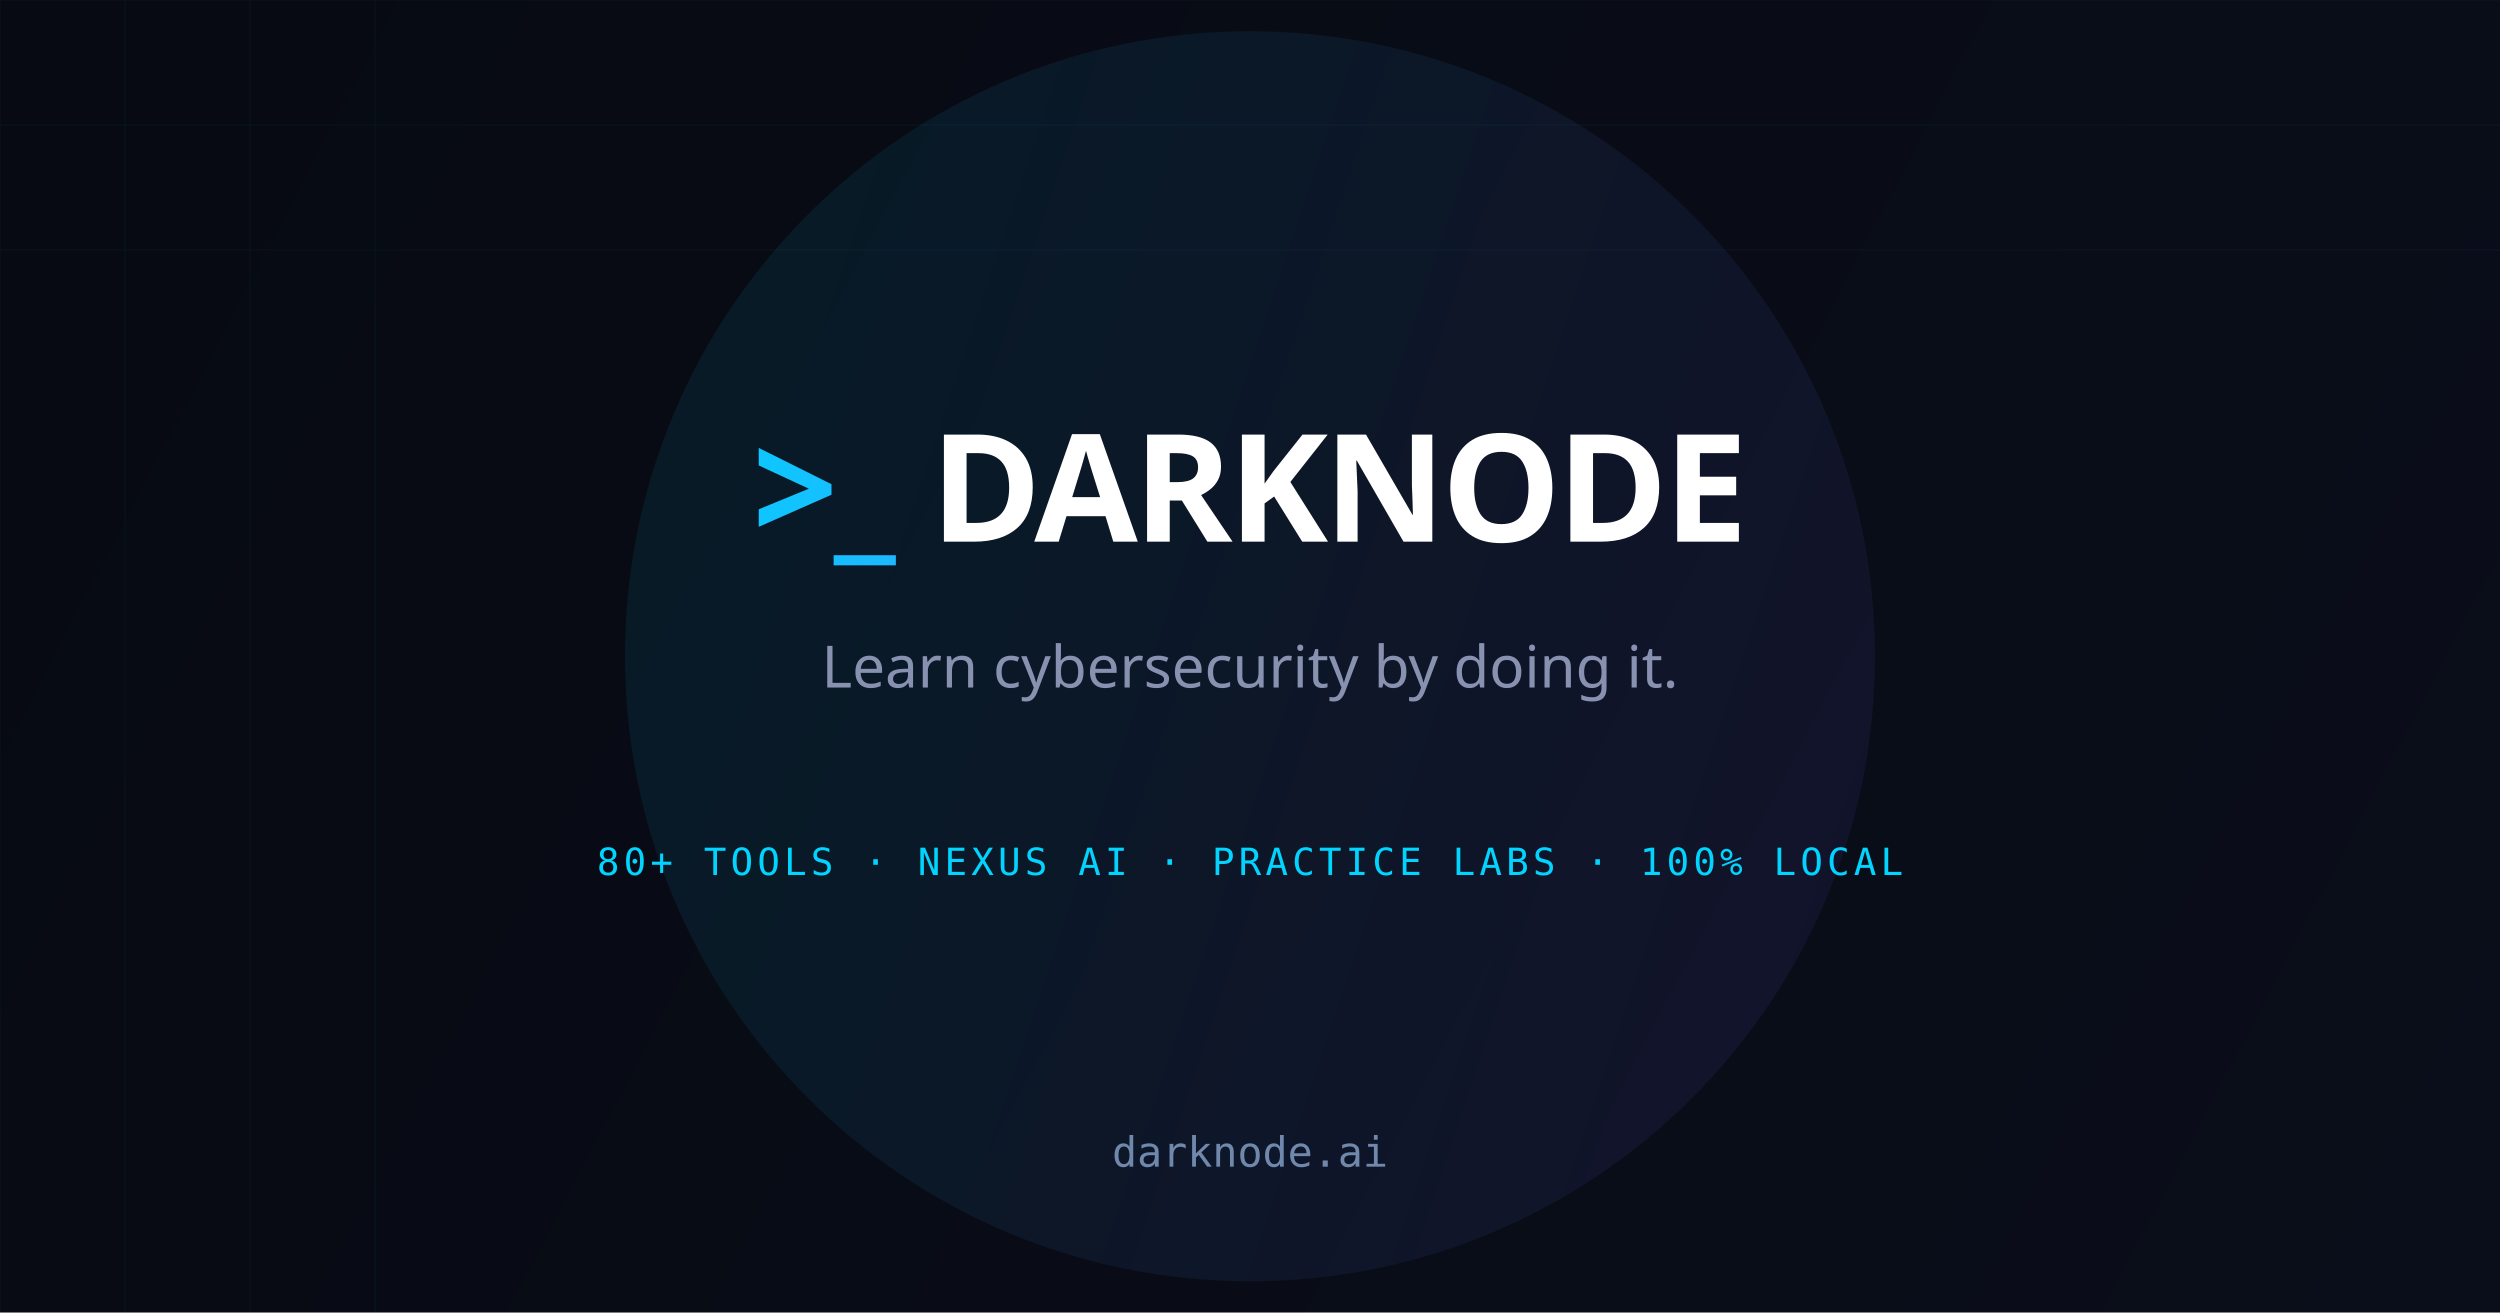
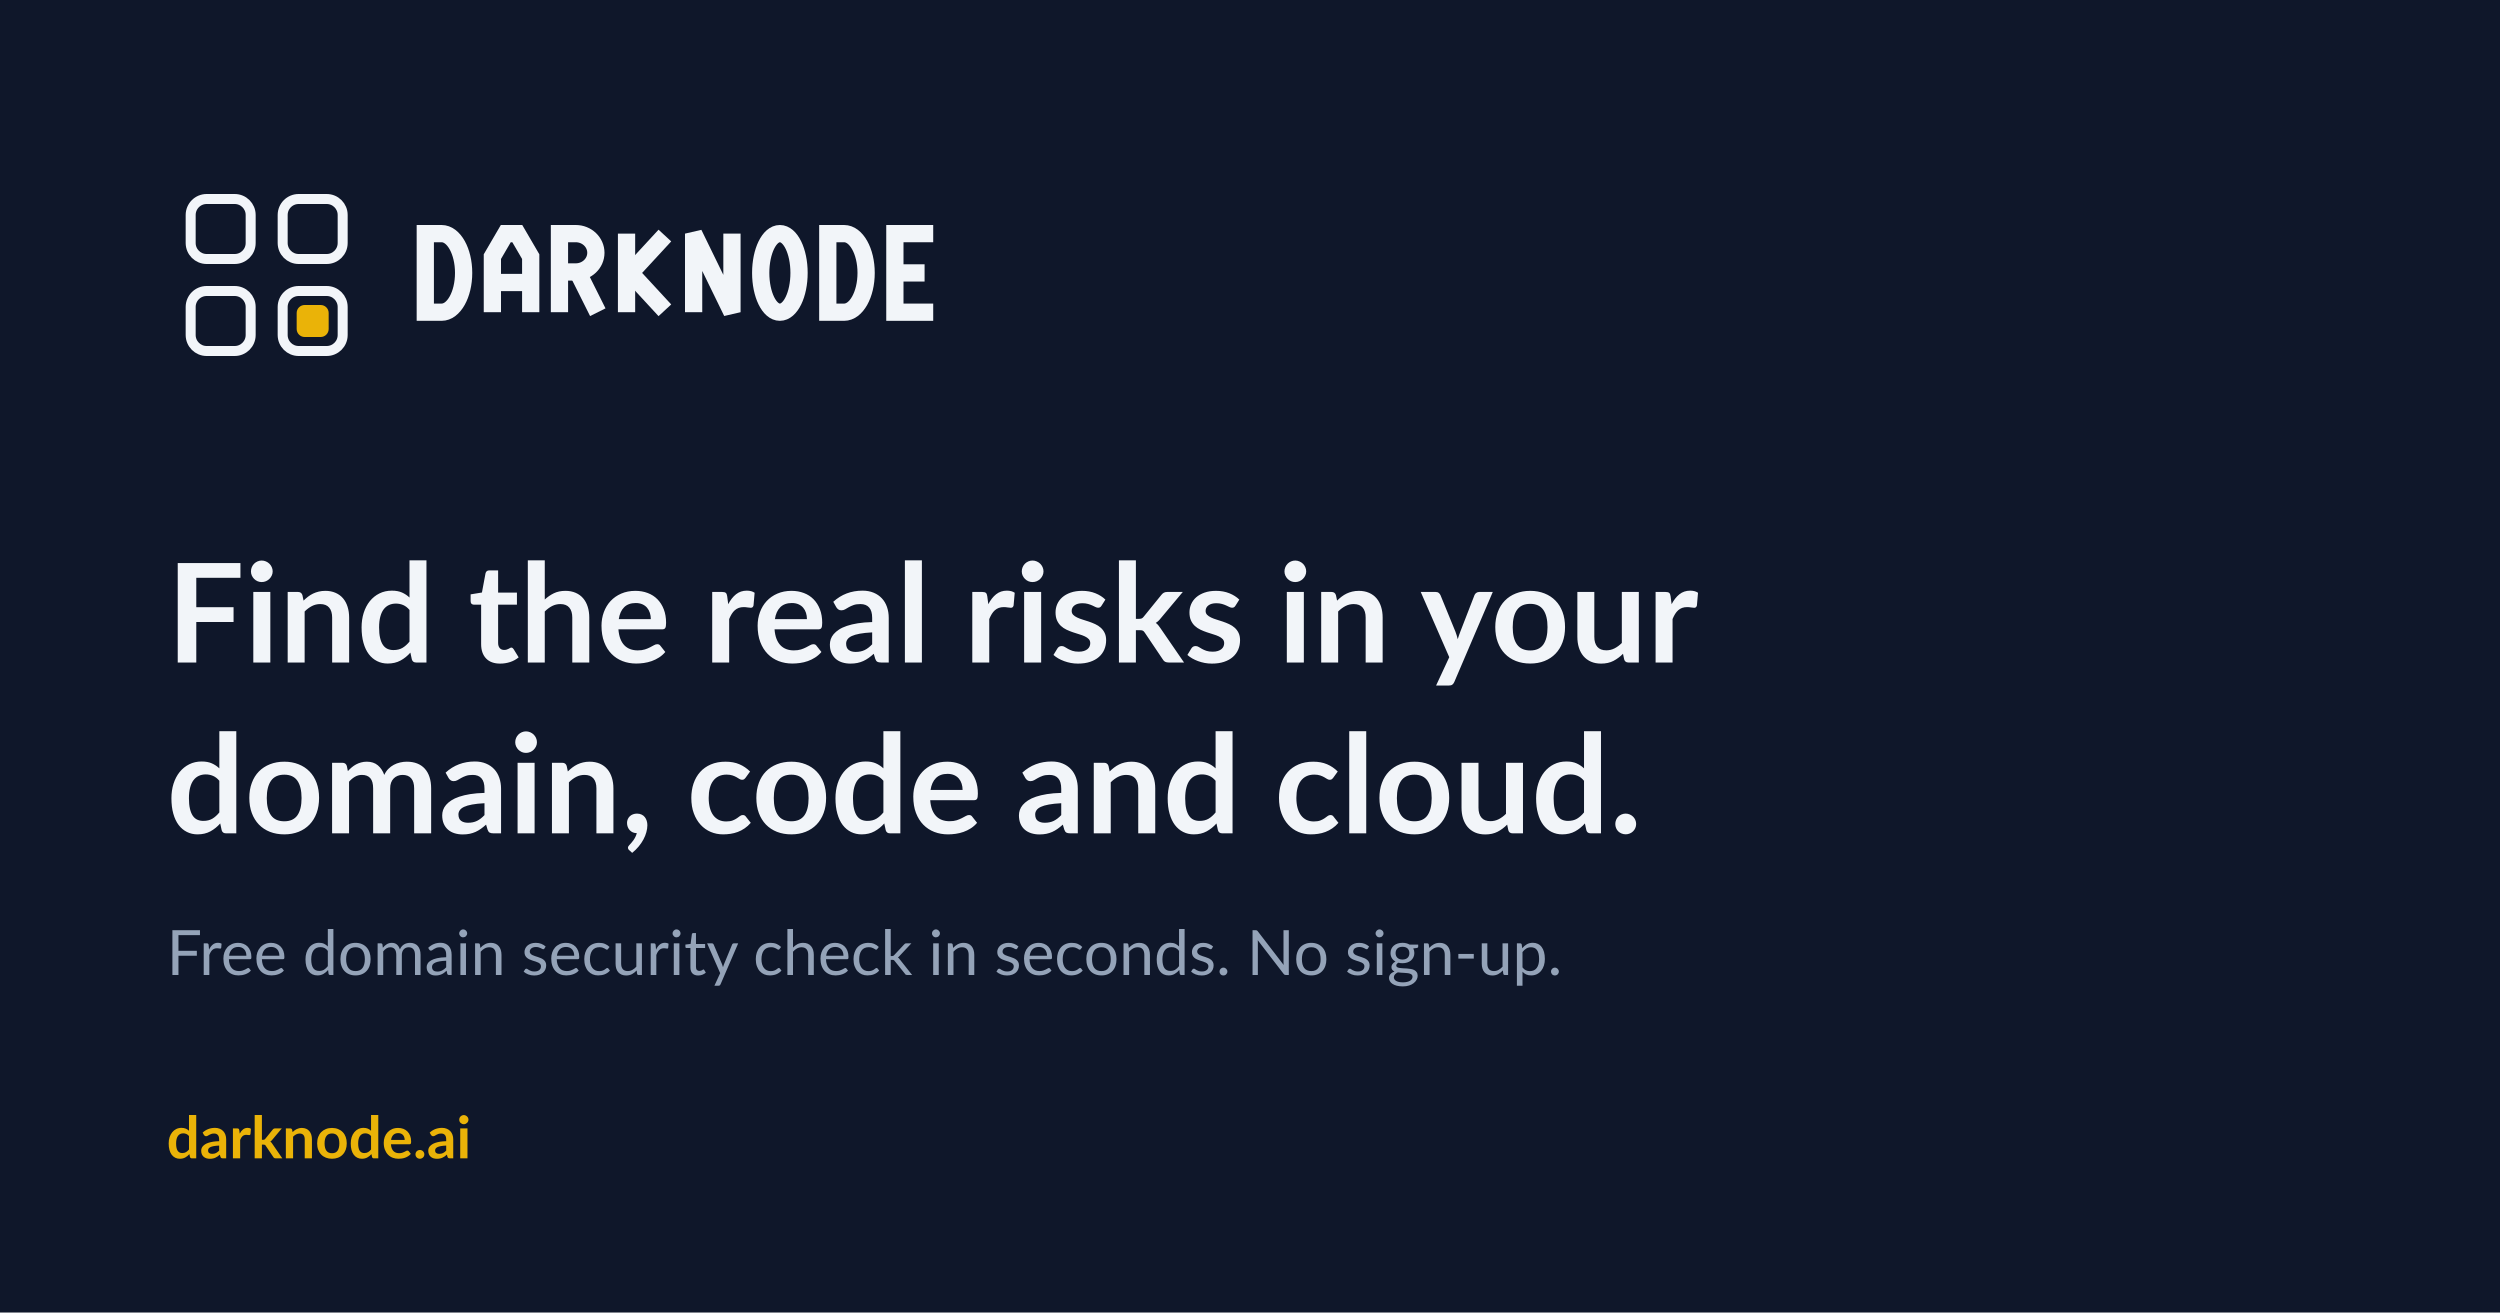
<svg xmlns="http://www.w3.org/2000/svg" width="1200" height="630" viewBox="0 0 1200 630">
-   <defs>
-     <linearGradient id="bg" x1="0" y1="0" x2="1200" y2="630" gradientUnits="userSpaceOnUse">
-       <stop offset="0" stop-color="#070a12" />
-       <stop offset="1" stop-color="#0a0e1a" />
-     </linearGradient>
-     <linearGradient id="glow" x1="300" y1="200" x2="900" y2="400" gradientUnits="userSpaceOnUse">
-       <stop offset="0" stop-color="#00d4ff" />
-       <stop offset="1" stop-color="#7c5cff" />
-     </linearGradient>
-   </defs>
-   <rect width="1200" height="630" fill="url(#bg)" />
-   <g opacity="0.05" stroke="#00d4ff" stroke-width="0.5">
-     <line x1="0" y1="0" x2="0" y2="630" />
-     <line x1="60" y1="0" x2="60" y2="630" />
-     <line x1="120" y1="0" x2="120" y2="630" />
-     <line x1="180" y1="0" x2="180" y2="630" />
-     <line x1="0" y1="0" x2="1200" y2="0" />
-     <line x1="0" y1="60" x2="1200" y2="60" />
-     <line x1="0" y1="120" x2="1200" y2="120" />
+   <rect width="1200" height="630" fill="#0f172a" />
+   <g transform="translate(80,84) scale(0.96)">
+     <g fill="none" stroke="#F2F5F9" stroke-width="5" stroke-linejoin="round">
+       <rect x="12" y="12" width="30" height="30" rx="8" />
+       <rect x="58" y="12" width="30" height="30" rx="8" />
+       <rect x="12" y="58" width="30" height="30" rx="8" />
+       <rect x="58" y="58" width="30" height="30" rx="8" />
+     </g>
+     <rect x="65" y="65" width="16" height="16" rx="4" fill="#EAB308" />
  </g>
-   <circle cx="600" cy="315" r="300" fill="url(#glow)" opacity="0.08" />
-   <text x="600" y="260" text-anchor="middle" font-family="system-ui,sans-serif" font-weight="800" font-size="72" fill="white" letter-spacing="-2">
-     <tspan fill="url(#glow)">&gt;_</tspan> DARKNODE
-   </text>
-   <text x="600" y="330" text-anchor="middle" font-family="system-ui,sans-serif" font-weight="400" font-size="28" fill="#8892b0">
-     Learn cybersecurity by doing it.
-   </text>
-   <text x="600" y="420" text-anchor="middle" font-family="monospace" font-size="18" fill="#00d4ff" letter-spacing="2">
-     80+ TOOLS · NEXUS AI · PRACTICE LABS · 100% LOCAL
-   </text>
-   <text x="600" y="560" text-anchor="middle" font-family="monospace" font-size="20" fill="#6f88ab">
-     darknode.ai
-   </text>
+   <g transform="translate(200,108) scale(0.46)" fill="none" stroke="#F2F5F9" stroke-width="18" stroke-linecap="butt" stroke-linejoin="miter">
+     <path d="M9,91 V9 H26 A23,41 0 0 1 26,91 Z" />
+     <path d="M9,91 V33 L23,9 H35 L49,33 V91" transform="translate(70,0)" />
+     <path d="M9,60 H49" transform="translate(70,0)" />
+     <path d="M9,91 V9 H26 A21,20 0 0 1 26,49 H9" transform="translate(140,0)" />
+     <path d="M28,49 L49,91" transform="translate(140,0)" />
+     <path d="M9,9 V91" transform="translate(210,0)" />
+     <path d="M49,11 L13,50 L49,89" transform="translate(210,0)" />
+     <path d="M9,91 V9 L49,91 V9" transform="translate(280,0)" />
+     <ellipse cx="29" cy="50" rx="20" ry="41" transform="translate(350,0)" />
+     <path d="M9,91 V9 H26 A23,41 0 0 1 26,91 Z" transform="translate(420,0)" />
+     <path d="M49,9 H9 V91 H49" transform="translate(490,0)" />
+     <path d="M9,50 H40" transform="translate(490,0)" />
+   </g>
+   <g font-family="Lato, 'Liberation Sans', 'DejaVu Sans', sans-serif" fill="#F2F5F9">
+     <text x="80" y="318" font-size="66" font-weight="700">Find the real risks in your</text>
+     <text x="80" y="400" font-size="66" font-weight="700">domain, code and cloud.</text>
+     <text x="80" y="468" font-size="30" fill="#94a3b8">Free domain security check in seconds. No sign-up.</text>
+     <text x="80" y="556" font-size="28" font-weight="700" fill="#EAB308">darknode.ai</text>
+   </g>
</svg>
